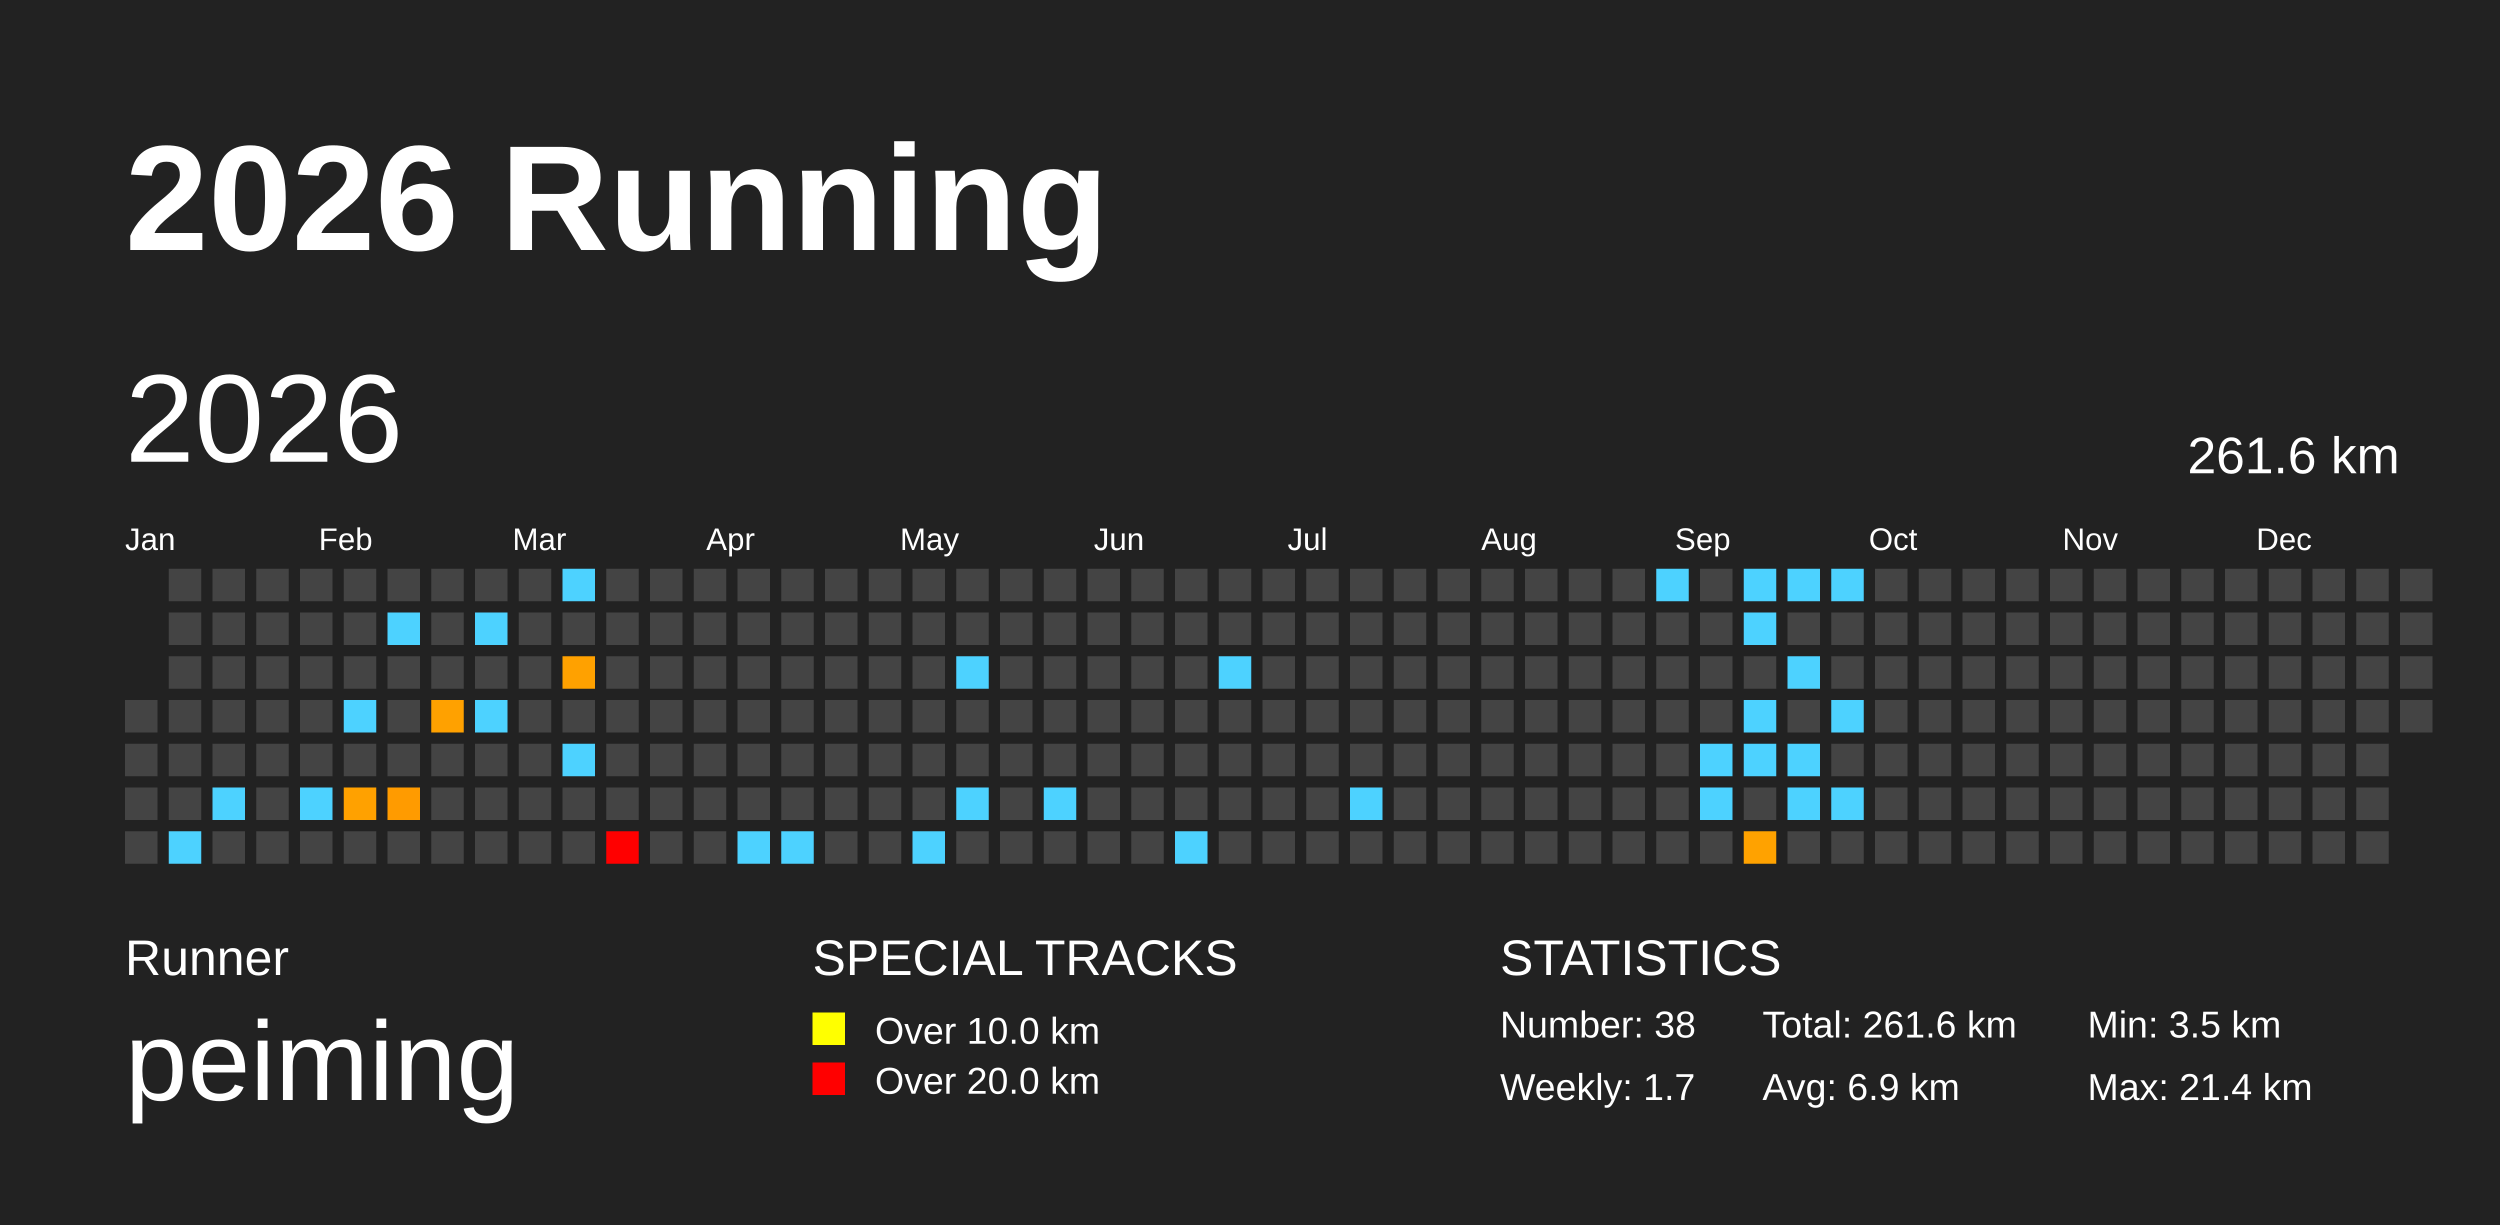
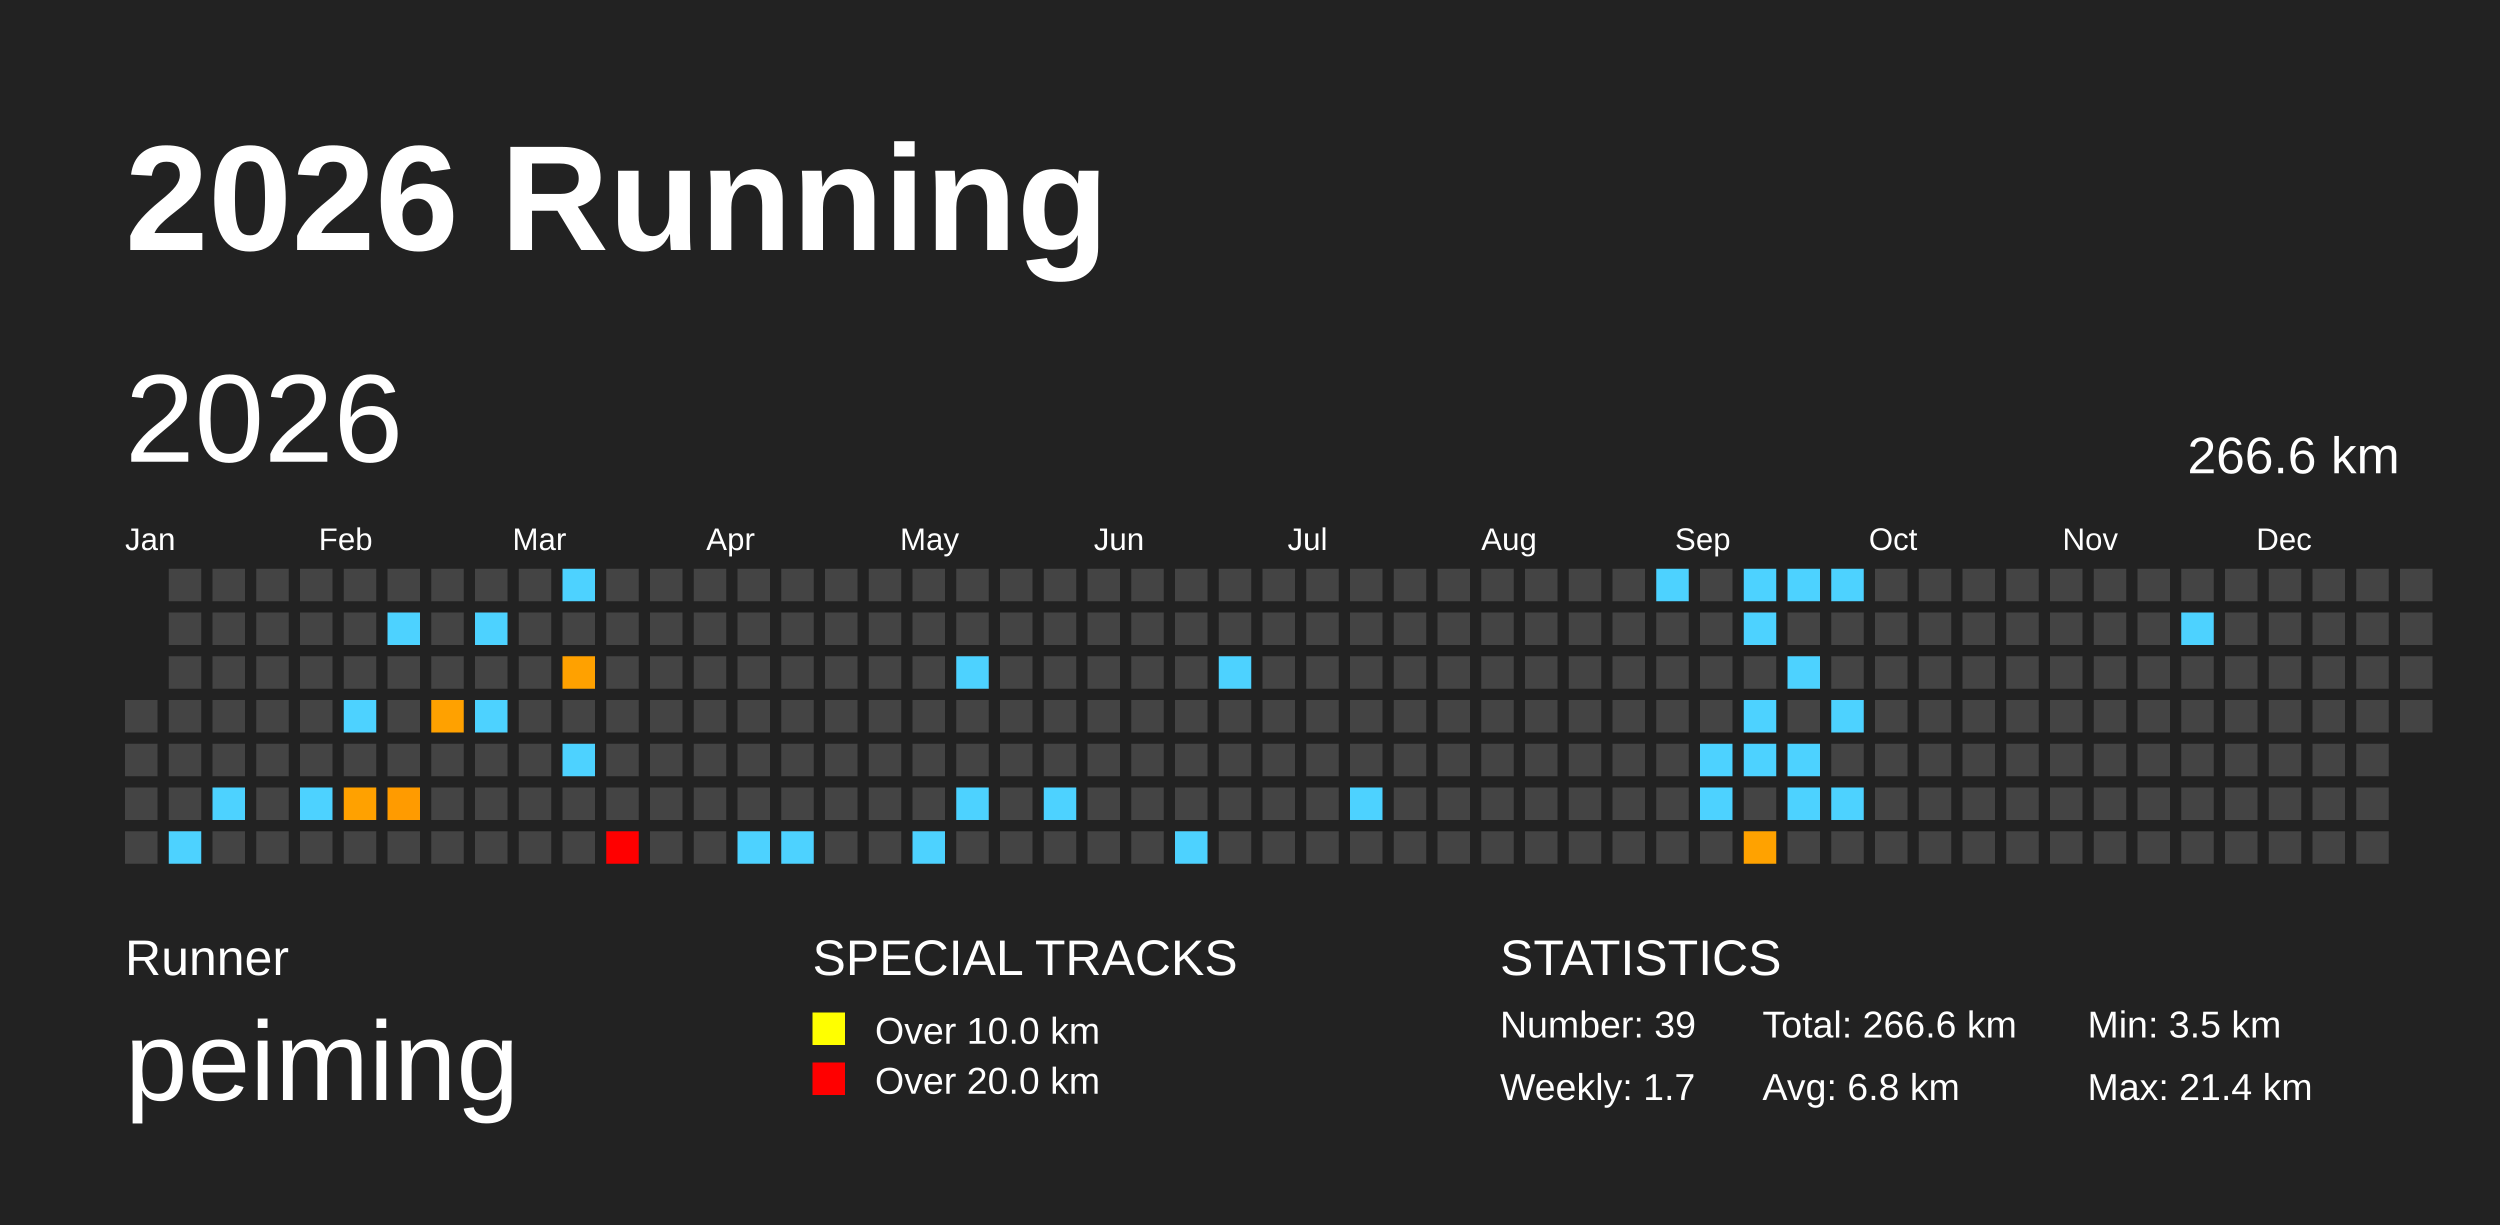
<svg xmlns="http://www.w3.org/2000/svg" baseProfile="full" height="98mm" version="1.1" viewBox="0,0,200,98" width="200mm">
  <defs />
  <rect fill="#222222" height="98" width="200" x="0" y="0" />
  <text fill="#FFFFFF" style="font-size:12px; font-family:Arial; font-weight:bold;" x="10" y="20">2026 Running</text>
  <text fill="#FFFFFF" style="font-size:4px; font-family:Arial" x="10" y="78">Runner</text>
  <text fill="#FFFFFF" style="font-size:9px; font-family:Arial" x="10" y="88">peiming</text>
  <text fill="#FFFFFF" style="font-size:4px; font-family:Arial" x="65" y="78">SPECIAL TRACKS</text>
  <rect fill="yellow" height="2.6" width="2.6" x="65" y="81" />
  <text fill="#FFFFFF" style="font-size:3px; font-family:Arial" x="70" y="83.5">Over 10.0 km</text>
  <rect fill="red" height="2.6" width="2.6" x="65" y="85" />
  <text fill="#FFFFFF" style="font-size:3px; font-family:Arial" x="70" y="87.5">Over 20.0 km</text>
  <text fill="#FFFFFF" style="font-size:4px; font-family:Arial" x="120" y="78">STATISTICS</text>
-   <text fill="#FFFFFF" style="font-size:3px; font-family:Arial" x="120" y="83">Number: 38</text>
+   <text fill="#FFFFFF" style="font-size:3px; font-family:Arial" x="120" y="83">Number: 39</text>
  <text fill="#FFFFFF" style="font-size:3px; font-family:Arial" x="120" y="88">Weekly: 1.7</text>
-   <text fill="#FFFFFF" style="font-size:3px; font-family:Arial" x="141" y="83">Total: 261.6 km</text>
-   <text fill="#FFFFFF" style="font-size:3px; font-family:Arial" x="141" y="88">Avg: 6.9 km</text>
+   <text fill="#FFFFFF" style="font-size:3px; font-family:Arial" x="141" y="83">Total: 266.6 km</text>
+   <text fill="#FFFFFF" style="font-size:3px; font-family:Arial" x="141" y="88">Avg: 6.8 km</text>
  <text fill="#FFFFFF" style="font-size:3px; font-family:Arial" x="167" y="83">Min: 3.5 km</text>
  <text fill="#FFFFFF" style="font-size:3px; font-family:Arial" x="167" y="88">Max: 21.4 km</text>
  <text dominant-baseline="hanging" fill="#FFFFFF" style="font-size:10.0px; font-family:Arial;" x="10" y="30">2026</text>
-   <text dominant-baseline="hanging" fill="#FFFFFF" style="font-size:4.125px; font-family:Arial;" x="175" y="35">261.6 km</text>
+   <text dominant-baseline="hanging" fill="#FFFFFF" style="font-size:4.125px; font-family:Arial;" x="175" y="35">266.6 km</text>
  <text fill="#FFFFFF" style="font-size:2.5px; font-family:Arial" x="10.0" y="44">Jan</text>
  <text fill="#FFFFFF" style="font-size:2.5px; font-family:Arial" x="25.5" y="44">Feb</text>
  <text fill="#FFFFFF" style="font-size:2.5px; font-family:Arial" x="41.0" y="44">Mar</text>
  <text fill="#FFFFFF" style="font-size:2.5px; font-family:Arial" x="56.5" y="44">Apr</text>
  <text fill="#FFFFFF" style="font-size:2.5px; font-family:Arial" x="72.0" y="44">May</text>
  <text fill="#FFFFFF" style="font-size:2.5px; font-family:Arial" x="87.5" y="44">Jun</text>
  <text fill="#FFFFFF" style="font-size:2.5px; font-family:Arial" x="103.0" y="44">Jul</text>
  <text fill="#FFFFFF" style="font-size:2.5px; font-family:Arial" x="118.5" y="44">Aug</text>
  <text fill="#FFFFFF" style="font-size:2.5px; font-family:Arial" x="134.0" y="44">Sep</text>
  <text fill="#FFFFFF" style="font-size:2.5px; font-family:Arial" x="149.5" y="44">Oct</text>
  <text fill="#FFFFFF" style="font-size:2.5px; font-family:Arial" x="165.0" y="44">Nov</text>
  <text fill="#FFFFFF" style="font-size:2.5px; font-family:Arial" x="180.5" y="44">Dec</text>
  <rect fill="#444444" height="2.6" width="2.6" x="10.0" y="56.0" />
  <rect fill="#444444" height="2.6" width="2.6" x="10.0" y="59.5" />
  <rect fill="#444444" height="2.6" width="2.6" x="10.0" y="63.0" />
  <rect fill="#444444" height="2.6" width="2.6" x="10.0" y="66.5" />
  <rect fill="#444444" height="2.6" width="2.6" x="13.5" y="45.5" />
  <rect fill="#444444" height="2.6" width="2.6" x="13.5" y="49.0" />
  <rect fill="#444444" height="2.6" width="2.6" x="13.5" y="52.5" />
  <rect fill="#444444" height="2.6" width="2.6" x="13.5" y="56.0" />
  <rect fill="#444444" height="2.6" width="2.6" x="13.5" y="59.5" />
  <rect fill="#444444" height="2.6" width="2.6" x="13.5" y="63.0" />
  <rect fill="#4dd2ff" height="2.6" width="2.6" x="13.5" y="66.5" />
  <rect fill="#444444" height="2.6" width="2.6" x="17.0" y="45.5" />
  <rect fill="#444444" height="2.6" width="2.6" x="17.0" y="49.0" />
  <rect fill="#444444" height="2.6" width="2.6" x="17.0" y="52.5" />
  <rect fill="#444444" height="2.6" width="2.6" x="17.0" y="56.0" />
  <rect fill="#444444" height="2.6" width="2.6" x="17.0" y="59.5" />
  <rect fill="#4dd2ff" height="2.6" width="2.6" x="17.0" y="63.0" />
  <rect fill="#444444" height="2.6" width="2.6" x="17.0" y="66.5" />
  <rect fill="#444444" height="2.6" width="2.6" x="20.5" y="45.5" />
  <rect fill="#444444" height="2.6" width="2.6" x="20.5" y="49.0" />
  <rect fill="#444444" height="2.6" width="2.6" x="20.5" y="52.5" />
  <rect fill="#444444" height="2.6" width="2.6" x="20.5" y="56.0" />
  <rect fill="#444444" height="2.6" width="2.6" x="20.5" y="59.5" />
  <rect fill="#444444" height="2.6" width="2.6" x="20.5" y="63.0" />
  <rect fill="#444444" height="2.6" width="2.6" x="20.5" y="66.5" />
  <rect fill="#444444" height="2.6" width="2.6" x="24.0" y="45.5" />
  <rect fill="#444444" height="2.6" width="2.6" x="24.0" y="49.0" />
  <rect fill="#444444" height="2.6" width="2.6" x="24.0" y="52.5" />
  <rect fill="#444444" height="2.6" width="2.6" x="24.0" y="56.0" />
  <rect fill="#444444" height="2.6" width="2.6" x="24.0" y="59.5" />
  <rect fill="#4dd2ff" height="2.6" width="2.6" x="24.0" y="63.0" />
  <rect fill="#444444" height="2.6" width="2.6" x="24.0" y="66.5" />
  <rect fill="#444444" height="2.6" width="2.6" x="27.5" y="45.5" />
  <rect fill="#444444" height="2.6" width="2.6" x="27.5" y="49.0" />
  <rect fill="#444444" height="2.6" width="2.6" x="27.5" y="52.5" />
  <rect fill="#4dd2ff" height="2.6" width="2.6" x="27.5" y="56.0" />
  <rect fill="#444444" height="2.6" width="2.6" x="27.5" y="59.5" />
  <rect fill="#ffa100" height="2.6" width="2.6" x="27.5" y="63.0" />
  <rect fill="#444444" height="2.6" width="2.6" x="27.5" y="66.5" />
  <rect fill="#444444" height="2.6" width="2.6" x="31.0" y="45.5" />
  <rect fill="#4dd2ff" height="2.6" width="2.6" x="31.0" y="49.0" />
  <rect fill="#444444" height="2.6" width="2.6" x="31.0" y="52.5" />
  <rect fill="#444444" height="2.6" width="2.6" x="31.0" y="56.0" />
  <rect fill="#444444" height="2.6" width="2.6" x="31.0" y="59.5" />
  <rect fill="#ff9b00" height="2.6" width="2.6" x="31.0" y="63.0" />
  <rect fill="#444444" height="2.6" width="2.6" x="31.0" y="66.5" />
  <rect fill="#444444" height="2.6" width="2.6" x="34.5" y="45.5" />
  <rect fill="#444444" height="2.6" width="2.6" x="34.5" y="49.0" />
  <rect fill="#444444" height="2.6" width="2.6" x="34.5" y="52.5" />
  <rect fill="#ffa100" height="2.6" width="2.6" x="34.5" y="56.0" />
  <rect fill="#444444" height="2.6" width="2.6" x="34.5" y="59.5" />
  <rect fill="#444444" height="2.6" width="2.6" x="34.5" y="63.0" />
  <rect fill="#444444" height="2.6" width="2.6" x="34.5" y="66.5" />
  <rect fill="#444444" height="2.6" width="2.6" x="38.0" y="45.5" />
  <rect fill="#4dd2ff" height="2.6" width="2.6" x="38.0" y="49.0" />
  <rect fill="#444444" height="2.6" width="2.6" x="38.0" y="52.5" />
  <rect fill="#4dd2ff" height="2.6" width="2.6" x="38.0" y="56.0" />
  <rect fill="#444444" height="2.6" width="2.6" x="38.0" y="59.5" />
  <rect fill="#444444" height="2.6" width="2.6" x="38.0" y="63.0" />
  <rect fill="#444444" height="2.6" width="2.6" x="38.0" y="66.5" />
  <rect fill="#444444" height="2.6" width="2.6" x="41.5" y="45.5" />
  <rect fill="#444444" height="2.6" width="2.6" x="41.5" y="49.0" />
  <rect fill="#444444" height="2.6" width="2.6" x="41.5" y="52.5" />
  <rect fill="#444444" height="2.6" width="2.6" x="41.5" y="56.0" />
  <rect fill="#444444" height="2.6" width="2.6" x="41.5" y="59.5" />
  <rect fill="#444444" height="2.6" width="2.6" x="41.5" y="63.0" />
  <rect fill="#444444" height="2.6" width="2.6" x="41.5" y="66.5" />
  <rect fill="#4dd2ff" height="2.6" width="2.6" x="45.0" y="45.5" />
  <rect fill="#444444" height="2.6" width="2.6" x="45.0" y="49.0" />
  <rect fill="#ffa100" height="2.6" width="2.6" x="45.0" y="52.5" />
  <rect fill="#444444" height="2.6" width="2.6" x="45.0" y="56.0" />
  <rect fill="#4dd2ff" height="2.6" width="2.6" x="45.0" y="59.5" />
  <rect fill="#444444" height="2.6" width="2.6" x="45.0" y="63.0" />
  <rect fill="#444444" height="2.6" width="2.6" x="45.0" y="66.5" />
  <rect fill="#444444" height="2.6" width="2.6" x="48.5" y="45.5" />
  <rect fill="#444444" height="2.6" width="2.6" x="48.5" y="49.0" />
  <rect fill="#444444" height="2.6" width="2.6" x="48.5" y="52.5" />
  <rect fill="#444444" height="2.6" width="2.6" x="48.5" y="56.0" />
  <rect fill="#444444" height="2.6" width="2.6" x="48.5" y="59.5" />
  <rect fill="#444444" height="2.6" width="2.6" x="48.5" y="63.0" />
  <rect fill="red" height="2.6" width="2.6" x="48.5" y="66.5" />
  <rect fill="#444444" height="2.6" width="2.6" x="52.0" y="45.5" />
  <rect fill="#444444" height="2.6" width="2.6" x="52.0" y="49.0" />
  <rect fill="#444444" height="2.6" width="2.6" x="52.0" y="52.5" />
  <rect fill="#444444" height="2.6" width="2.6" x="52.0" y="56.0" />
  <rect fill="#444444" height="2.6" width="2.6" x="52.0" y="59.5" />
  <rect fill="#444444" height="2.6" width="2.6" x="52.0" y="63.0" />
  <rect fill="#444444" height="2.6" width="2.6" x="52.0" y="66.5" />
  <rect fill="#444444" height="2.6" width="2.6" x="55.5" y="45.5" />
  <rect fill="#444444" height="2.6" width="2.6" x="55.5" y="49.0" />
  <rect fill="#444444" height="2.6" width="2.6" x="55.5" y="52.5" />
  <rect fill="#444444" height="2.6" width="2.6" x="55.5" y="56.0" />
  <rect fill="#444444" height="2.6" width="2.6" x="55.5" y="59.5" />
  <rect fill="#444444" height="2.6" width="2.6" x="55.5" y="63.0" />
  <rect fill="#444444" height="2.6" width="2.6" x="55.5" y="66.5" />
  <rect fill="#444444" height="2.6" width="2.6" x="59.0" y="45.5" />
  <rect fill="#444444" height="2.6" width="2.6" x="59.0" y="49.0" />
  <rect fill="#444444" height="2.6" width="2.6" x="59.0" y="52.5" />
  <rect fill="#444444" height="2.6" width="2.6" x="59.0" y="56.0" />
  <rect fill="#444444" height="2.6" width="2.6" x="59.0" y="59.5" />
  <rect fill="#444444" height="2.6" width="2.6" x="59.0" y="63.0" />
  <rect fill="#4dd2ff" height="2.6" width="2.6" x="59.0" y="66.5" />
  <rect fill="#444444" height="2.6" width="2.6" x="62.5" y="45.5" />
  <rect fill="#444444" height="2.6" width="2.6" x="62.5" y="49.0" />
  <rect fill="#444444" height="2.6" width="2.6" x="62.5" y="52.5" />
  <rect fill="#444444" height="2.6" width="2.6" x="62.5" y="56.0" />
  <rect fill="#444444" height="2.6" width="2.6" x="62.5" y="59.5" />
  <rect fill="#444444" height="2.6" width="2.6" x="62.5" y="63.0" />
  <rect fill="#4dd2ff" height="2.6" width="2.6" x="62.5" y="66.5" />
  <rect fill="#444444" height="2.6" width="2.6" x="66.0" y="45.5" />
  <rect fill="#444444" height="2.6" width="2.6" x="66.0" y="49.0" />
  <rect fill="#444444" height="2.6" width="2.6" x="66.0" y="52.5" />
  <rect fill="#444444" height="2.6" width="2.6" x="66.0" y="56.0" />
  <rect fill="#444444" height="2.6" width="2.6" x="66.0" y="59.5" />
  <rect fill="#444444" height="2.6" width="2.6" x="66.0" y="63.0" />
  <rect fill="#444444" height="2.6" width="2.6" x="66.0" y="66.5" />
  <rect fill="#444444" height="2.6" width="2.6" x="69.5" y="45.5" />
  <rect fill="#444444" height="2.6" width="2.6" x="69.5" y="49.0" />
  <rect fill="#444444" height="2.6" width="2.6" x="69.5" y="52.5" />
  <rect fill="#444444" height="2.6" width="2.6" x="69.5" y="56.0" />
  <rect fill="#444444" height="2.6" width="2.6" x="69.5" y="59.5" />
  <rect fill="#444444" height="2.6" width="2.6" x="69.5" y="63.0" />
  <rect fill="#444444" height="2.6" width="2.6" x="69.5" y="66.5" />
  <rect fill="#444444" height="2.6" width="2.6" x="73.0" y="45.5" />
  <rect fill="#444444" height="2.6" width="2.6" x="73.0" y="49.0" />
  <rect fill="#444444" height="2.6" width="2.6" x="73.0" y="52.5" />
  <rect fill="#444444" height="2.6" width="2.6" x="73.0" y="56.0" />
  <rect fill="#444444" height="2.6" width="2.6" x="73.0" y="59.5" />
  <rect fill="#444444" height="2.6" width="2.6" x="73.0" y="63.0" />
  <rect fill="#4dd2ff" height="2.6" width="2.6" x="73.0" y="66.5" />
  <rect fill="#444444" height="2.6" width="2.6" x="76.5" y="45.5" />
  <rect fill="#444444" height="2.6" width="2.6" x="76.5" y="49.0" />
  <rect fill="#4dd2ff" height="2.6" width="2.6" x="76.5" y="52.5" />
  <rect fill="#444444" height="2.6" width="2.6" x="76.5" y="56.0" />
  <rect fill="#444444" height="2.6" width="2.6" x="76.5" y="59.5" />
  <rect fill="#4dd2ff" height="2.6" width="2.6" x="76.5" y="63.0" />
  <rect fill="#444444" height="2.6" width="2.6" x="76.5" y="66.5" />
  <rect fill="#444444" height="2.6" width="2.6" x="80.0" y="45.5" />
  <rect fill="#444444" height="2.6" width="2.6" x="80.0" y="49.0" />
  <rect fill="#444444" height="2.6" width="2.6" x="80.0" y="52.5" />
  <rect fill="#444444" height="2.6" width="2.6" x="80.0" y="56.0" />
  <rect fill="#444444" height="2.6" width="2.6" x="80.0" y="59.5" />
  <rect fill="#444444" height="2.6" width="2.6" x="80.0" y="63.0" />
  <rect fill="#444444" height="2.6" width="2.6" x="80.0" y="66.5" />
  <rect fill="#444444" height="2.6" width="2.6" x="83.5" y="45.5" />
  <rect fill="#444444" height="2.6" width="2.6" x="83.5" y="49.0" />
  <rect fill="#444444" height="2.6" width="2.6" x="83.5" y="52.5" />
  <rect fill="#444444" height="2.6" width="2.6" x="83.5" y="56.0" />
  <rect fill="#444444" height="2.6" width="2.6" x="83.5" y="59.5" />
  <rect fill="#4dd2ff" height="2.6" width="2.6" x="83.5" y="63.0" />
  <rect fill="#444444" height="2.6" width="2.6" x="83.5" y="66.5" />
  <rect fill="#444444" height="2.6" width="2.6" x="87.0" y="45.5" />
  <rect fill="#444444" height="2.6" width="2.6" x="87.0" y="49.0" />
  <rect fill="#444444" height="2.6" width="2.6" x="87.0" y="52.5" />
  <rect fill="#444444" height="2.6" width="2.6" x="87.0" y="56.0" />
  <rect fill="#444444" height="2.6" width="2.6" x="87.0" y="59.5" />
  <rect fill="#444444" height="2.6" width="2.6" x="87.0" y="63.0" />
  <rect fill="#444444" height="2.6" width="2.6" x="87.0" y="66.5" />
  <rect fill="#444444" height="2.6" width="2.6" x="90.5" y="45.5" />
  <rect fill="#444444" height="2.6" width="2.6" x="90.5" y="49.0" />
  <rect fill="#444444" height="2.6" width="2.6" x="90.5" y="52.5" />
  <rect fill="#444444" height="2.6" width="2.6" x="90.5" y="56.0" />
  <rect fill="#444444" height="2.6" width="2.6" x="90.5" y="59.5" />
  <rect fill="#444444" height="2.6" width="2.6" x="90.5" y="63.0" />
  <rect fill="#444444" height="2.6" width="2.6" x="90.5" y="66.5" />
  <rect fill="#444444" height="2.6" width="2.6" x="94.0" y="45.5" />
  <rect fill="#444444" height="2.6" width="2.6" x="94.0" y="49.0" />
  <rect fill="#444444" height="2.6" width="2.6" x="94.0" y="52.5" />
  <rect fill="#444444" height="2.6" width="2.6" x="94.0" y="56.0" />
  <rect fill="#444444" height="2.6" width="2.6" x="94.0" y="59.5" />
  <rect fill="#444444" height="2.6" width="2.6" x="94.0" y="63.0" />
  <rect fill="#4dd2ff" height="2.6" width="2.6" x="94.0" y="66.5" />
  <rect fill="#444444" height="2.6" width="2.6" x="97.5" y="45.5" />
  <rect fill="#444444" height="2.6" width="2.6" x="97.5" y="49.0" />
  <rect fill="#4dd2ff" height="2.6" width="2.6" x="97.5" y="52.5" />
  <rect fill="#444444" height="2.6" width="2.6" x="97.5" y="56.0" />
  <rect fill="#444444" height="2.6" width="2.6" x="97.5" y="59.5" />
  <rect fill="#444444" height="2.6" width="2.6" x="97.5" y="63.0" />
  <rect fill="#444444" height="2.6" width="2.6" x="97.5" y="66.5" />
  <rect fill="#444444" height="2.6" width="2.6" x="101.0" y="45.5" />
  <rect fill="#444444" height="2.6" width="2.6" x="101.0" y="49.0" />
  <rect fill="#444444" height="2.6" width="2.6" x="101.0" y="52.5" />
  <rect fill="#444444" height="2.6" width="2.6" x="101.0" y="56.0" />
  <rect fill="#444444" height="2.6" width="2.6" x="101.0" y="59.5" />
  <rect fill="#444444" height="2.6" width="2.6" x="101.0" y="63.0" />
  <rect fill="#444444" height="2.6" width="2.6" x="101.0" y="66.5" />
  <rect fill="#444444" height="2.6" width="2.6" x="104.5" y="45.5" />
  <rect fill="#444444" height="2.6" width="2.6" x="104.5" y="49.0" />
  <rect fill="#444444" height="2.6" width="2.6" x="104.5" y="52.5" />
  <rect fill="#444444" height="2.6" width="2.6" x="104.5" y="56.0" />
  <rect fill="#444444" height="2.6" width="2.6" x="104.5" y="59.5" />
  <rect fill="#444444" height="2.6" width="2.6" x="104.5" y="63.0" />
  <rect fill="#444444" height="2.6" width="2.6" x="104.5" y="66.5" />
  <rect fill="#444444" height="2.6" width="2.6" x="108.0" y="45.5" />
  <rect fill="#444444" height="2.6" width="2.6" x="108.0" y="49.0" />
  <rect fill="#444444" height="2.6" width="2.6" x="108.0" y="52.5" />
  <rect fill="#444444" height="2.6" width="2.6" x="108.0" y="56.0" />
  <rect fill="#444444" height="2.6" width="2.6" x="108.0" y="59.5" />
  <rect fill="#4dd2ff" height="2.6" width="2.6" x="108.0" y="63.0" />
  <rect fill="#444444" height="2.6" width="2.6" x="108.0" y="66.5" />
  <rect fill="#444444" height="2.6" width="2.6" x="111.5" y="45.5" />
  <rect fill="#444444" height="2.6" width="2.6" x="111.5" y="49.0" />
  <rect fill="#444444" height="2.6" width="2.6" x="111.5" y="52.5" />
  <rect fill="#444444" height="2.6" width="2.6" x="111.5" y="56.0" />
  <rect fill="#444444" height="2.6" width="2.6" x="111.5" y="59.5" />
  <rect fill="#444444" height="2.6" width="2.6" x="111.5" y="63.0" />
  <rect fill="#444444" height="2.6" width="2.6" x="111.5" y="66.5" />
  <rect fill="#444444" height="2.6" width="2.6" x="115.0" y="45.5" />
  <rect fill="#444444" height="2.6" width="2.6" x="115.0" y="49.0" />
  <rect fill="#444444" height="2.6" width="2.6" x="115.0" y="52.5" />
  <rect fill="#444444" height="2.6" width="2.6" x="115.0" y="56.0" />
  <rect fill="#444444" height="2.6" width="2.6" x="115.0" y="59.5" />
  <rect fill="#444444" height="2.6" width="2.6" x="115.0" y="63.0" />
  <rect fill="#444444" height="2.6" width="2.6" x="115.0" y="66.5" />
  <rect fill="#444444" height="2.6" width="2.6" x="118.5" y="45.5" />
  <rect fill="#444444" height="2.6" width="2.6" x="118.5" y="49.0" />
  <rect fill="#444444" height="2.6" width="2.6" x="118.5" y="52.5" />
  <rect fill="#444444" height="2.6" width="2.6" x="118.5" y="56.0" />
  <rect fill="#444444" height="2.6" width="2.6" x="118.5" y="59.5" />
  <rect fill="#444444" height="2.6" width="2.6" x="118.5" y="63.0" />
  <rect fill="#444444" height="2.6" width="2.6" x="118.5" y="66.5" />
  <rect fill="#444444" height="2.6" width="2.6" x="122.0" y="45.5" />
  <rect fill="#444444" height="2.6" width="2.6" x="122.0" y="49.0" />
  <rect fill="#444444" height="2.6" width="2.6" x="122.0" y="52.5" />
  <rect fill="#444444" height="2.6" width="2.6" x="122.0" y="56.0" />
  <rect fill="#444444" height="2.6" width="2.6" x="122.0" y="59.5" />
  <rect fill="#444444" height="2.6" width="2.6" x="122.0" y="63.0" />
  <rect fill="#444444" height="2.6" width="2.6" x="122.0" y="66.5" />
  <rect fill="#444444" height="2.6" width="2.6" x="125.5" y="45.5" />
  <rect fill="#444444" height="2.6" width="2.6" x="125.5" y="49.0" />
  <rect fill="#444444" height="2.6" width="2.6" x="125.5" y="52.5" />
  <rect fill="#444444" height="2.6" width="2.6" x="125.5" y="56.0" />
  <rect fill="#444444" height="2.6" width="2.6" x="125.5" y="59.5" />
  <rect fill="#444444" height="2.6" width="2.6" x="125.5" y="63.0" />
  <rect fill="#444444" height="2.6" width="2.6" x="125.5" y="66.5" />
  <rect fill="#444444" height="2.6" width="2.6" x="129.0" y="45.5" />
  <rect fill="#444444" height="2.6" width="2.6" x="129.0" y="49.0" />
  <rect fill="#444444" height="2.6" width="2.6" x="129.0" y="52.5" />
  <rect fill="#444444" height="2.6" width="2.6" x="129.0" y="56.0" />
  <rect fill="#444444" height="2.6" width="2.6" x="129.0" y="59.5" />
  <rect fill="#444444" height="2.6" width="2.6" x="129.0" y="63.0" />
  <rect fill="#444444" height="2.6" width="2.6" x="129.0" y="66.5" />
  <rect fill="#4dd2ff" height="2.6" width="2.6" x="132.5" y="45.5" />
  <rect fill="#444444" height="2.6" width="2.6" x="132.5" y="49.0" />
  <rect fill="#444444" height="2.6" width="2.6" x="132.5" y="52.5" />
  <rect fill="#444444" height="2.6" width="2.6" x="132.5" y="56.0" />
  <rect fill="#444444" height="2.6" width="2.6" x="132.5" y="59.5" />
  <rect fill="#444444" height="2.6" width="2.6" x="132.5" y="63.0" />
  <rect fill="#444444" height="2.6" width="2.6" x="132.5" y="66.5" />
  <rect fill="#444444" height="2.6" width="2.6" x="136.0" y="45.5" />
  <rect fill="#444444" height="2.6" width="2.6" x="136.0" y="49.0" />
  <rect fill="#444444" height="2.6" width="2.6" x="136.0" y="52.5" />
  <rect fill="#444444" height="2.6" width="2.6" x="136.0" y="56.0" />
  <rect fill="#4dd2ff" height="2.6" width="2.6" x="136.0" y="59.5" />
  <rect fill="#4dd2ff" height="2.6" width="2.6" x="136.0" y="63.0" />
  <rect fill="#444444" height="2.6" width="2.6" x="136.0" y="66.5" />
  <rect fill="#4dd2ff" height="2.6" width="2.6" x="139.5" y="45.5" />
  <rect fill="#4dd2ff" height="2.6" width="2.6" x="139.5" y="49.0" />
  <rect fill="#444444" height="2.6" width="2.6" x="139.5" y="52.5" />
  <rect fill="#4dd2ff" height="2.6" width="2.6" x="139.5" y="56.0" />
  <rect fill="#4dd2ff" height="2.6" width="2.6" x="139.5" y="59.5" />
  <rect fill="#444444" height="2.6" width="2.6" x="139.5" y="63.0" />
  <rect fill="#ffa200" height="2.6" width="2.6" x="139.5" y="66.5" />
  <rect fill="#4dd2ff" height="2.6" width="2.6" x="143.0" y="45.5" />
  <rect fill="#444444" height="2.6" width="2.6" x="143.0" y="49.0" />
  <rect fill="#4dd2ff" height="2.6" width="2.6" x="143.0" y="52.5" />
  <rect fill="#444444" height="2.6" width="2.6" x="143.0" y="56.0" />
  <rect fill="#4dd2ff" height="2.6" width="2.6" x="143.0" y="59.5" />
  <rect fill="#4dd2ff" height="2.6" width="2.6" x="143.0" y="63.0" />
  <rect fill="#444444" height="2.6" width="2.6" x="143.0" y="66.5" />
  <rect fill="#4dd2ff" height="2.6" width="2.6" x="146.5" y="45.5" />
  <rect fill="#444444" height="2.6" width="2.6" x="146.5" y="49.0" />
  <rect fill="#444444" height="2.6" width="2.6" x="146.5" y="52.5" />
  <rect fill="#4dd2ff" height="2.6" width="2.6" x="146.5" y="56.0" />
  <rect fill="#444444" height="2.6" width="2.6" x="146.5" y="59.5" />
  <rect fill="#4dd2ff" height="2.6" width="2.6" x="146.5" y="63.0" />
  <rect fill="#444444" height="2.6" width="2.6" x="146.5" y="66.5" />
  <rect fill="#444444" height="2.6" width="2.6" x="150.0" y="45.5" />
  <rect fill="#444444" height="2.6" width="2.6" x="150.0" y="49.0" />
  <rect fill="#444444" height="2.6" width="2.6" x="150.0" y="52.5" />
  <rect fill="#444444" height="2.6" width="2.6" x="150.0" y="56.0" />
  <rect fill="#444444" height="2.6" width="2.6" x="150.0" y="59.5" />
  <rect fill="#444444" height="2.6" width="2.6" x="150.0" y="63.0" />
  <rect fill="#444444" height="2.6" width="2.6" x="150.0" y="66.5" />
  <rect fill="#444444" height="2.6" width="2.6" x="153.5" y="45.5" />
  <rect fill="#444444" height="2.6" width="2.6" x="153.5" y="49.0" />
  <rect fill="#444444" height="2.6" width="2.6" x="153.5" y="52.5" />
  <rect fill="#444444" height="2.6" width="2.6" x="153.5" y="56.0" />
  <rect fill="#444444" height="2.6" width="2.6" x="153.5" y="59.5" />
  <rect fill="#444444" height="2.6" width="2.6" x="153.5" y="63.0" />
  <rect fill="#444444" height="2.6" width="2.6" x="153.5" y="66.5" />
  <rect fill="#444444" height="2.6" width="2.6" x="157.0" y="45.5" />
  <rect fill="#444444" height="2.6" width="2.6" x="157.0" y="49.0" />
  <rect fill="#444444" height="2.6" width="2.6" x="157.0" y="52.5" />
  <rect fill="#444444" height="2.6" width="2.6" x="157.0" y="56.0" />
  <rect fill="#444444" height="2.6" width="2.6" x="157.0" y="59.5" />
  <rect fill="#444444" height="2.6" width="2.6" x="157.0" y="63.0" />
  <rect fill="#444444" height="2.6" width="2.6" x="157.0" y="66.5" />
  <rect fill="#444444" height="2.6" width="2.6" x="160.5" y="45.5" />
  <rect fill="#444444" height="2.6" width="2.6" x="160.5" y="49.0" />
  <rect fill="#444444" height="2.6" width="2.6" x="160.5" y="52.5" />
  <rect fill="#444444" height="2.6" width="2.6" x="160.5" y="56.0" />
  <rect fill="#444444" height="2.6" width="2.6" x="160.5" y="59.5" />
  <rect fill="#444444" height="2.6" width="2.6" x="160.5" y="63.0" />
  <rect fill="#444444" height="2.6" width="2.6" x="160.5" y="66.5" />
  <rect fill="#444444" height="2.6" width="2.6" x="164.0" y="45.5" />
  <rect fill="#444444" height="2.6" width="2.6" x="164.0" y="49.0" />
  <rect fill="#444444" height="2.6" width="2.6" x="164.0" y="52.5" />
  <rect fill="#444444" height="2.6" width="2.6" x="164.0" y="56.0" />
  <rect fill="#444444" height="2.6" width="2.6" x="164.0" y="59.5" />
  <rect fill="#444444" height="2.6" width="2.6" x="164.0" y="63.0" />
  <rect fill="#444444" height="2.6" width="2.6" x="164.0" y="66.5" />
  <rect fill="#444444" height="2.6" width="2.6" x="167.5" y="45.5" />
  <rect fill="#444444" height="2.6" width="2.6" x="167.5" y="49.0" />
  <rect fill="#444444" height="2.6" width="2.6" x="167.5" y="52.5" />
  <rect fill="#444444" height="2.6" width="2.6" x="167.5" y="56.0" />
  <rect fill="#444444" height="2.6" width="2.6" x="167.5" y="59.5" />
  <rect fill="#444444" height="2.6" width="2.6" x="167.5" y="63.0" />
  <rect fill="#444444" height="2.6" width="2.6" x="167.5" y="66.5" />
  <rect fill="#444444" height="2.6" width="2.6" x="171.0" y="45.5" />
  <rect fill="#444444" height="2.6" width="2.6" x="171.0" y="49.0" />
  <rect fill="#444444" height="2.6" width="2.6" x="171.0" y="52.5" />
  <rect fill="#444444" height="2.6" width="2.6" x="171.0" y="56.0" />
  <rect fill="#444444" height="2.6" width="2.6" x="171.0" y="59.5" />
  <rect fill="#444444" height="2.6" width="2.6" x="171.0" y="63.0" />
  <rect fill="#444444" height="2.6" width="2.6" x="171.0" y="66.5" />
  <rect fill="#444444" height="2.6" width="2.6" x="174.5" y="45.5" />
-   <rect fill="#444444" height="2.6" width="2.6" x="174.5" y="49.0" />
+   <rect fill="#4dd2ff" height="2.6" width="2.6" x="174.5" y="49.0" />
  <rect fill="#444444" height="2.6" width="2.6" x="174.5" y="52.5" />
  <rect fill="#444444" height="2.6" width="2.6" x="174.5" y="56.0" />
  <rect fill="#444444" height="2.6" width="2.6" x="174.5" y="59.5" />
  <rect fill="#444444" height="2.6" width="2.6" x="174.5" y="63.0" />
  <rect fill="#444444" height="2.6" width="2.6" x="174.5" y="66.5" />
  <rect fill="#444444" height="2.6" width="2.6" x="178.0" y="45.5" />
  <rect fill="#444444" height="2.6" width="2.6" x="178.0" y="49.0" />
  <rect fill="#444444" height="2.6" width="2.6" x="178.0" y="52.5" />
  <rect fill="#444444" height="2.6" width="2.6" x="178.0" y="56.0" />
  <rect fill="#444444" height="2.6" width="2.6" x="178.0" y="59.5" />
  <rect fill="#444444" height="2.6" width="2.6" x="178.0" y="63.0" />
  <rect fill="#444444" height="2.6" width="2.6" x="178.0" y="66.5" />
  <rect fill="#444444" height="2.6" width="2.6" x="181.5" y="45.5" />
  <rect fill="#444444" height="2.6" width="2.6" x="181.5" y="49.0" />
  <rect fill="#444444" height="2.6" width="2.6" x="181.5" y="52.5" />
  <rect fill="#444444" height="2.6" width="2.6" x="181.5" y="56.0" />
  <rect fill="#444444" height="2.6" width="2.6" x="181.5" y="59.5" />
  <rect fill="#444444" height="2.6" width="2.6" x="181.5" y="63.0" />
  <rect fill="#444444" height="2.6" width="2.6" x="181.5" y="66.5" />
  <rect fill="#444444" height="2.6" width="2.6" x="185.0" y="45.5" />
  <rect fill="#444444" height="2.6" width="2.6" x="185.0" y="49.0" />
  <rect fill="#444444" height="2.6" width="2.6" x="185.0" y="52.5" />
  <rect fill="#444444" height="2.6" width="2.6" x="185.0" y="56.0" />
  <rect fill="#444444" height="2.6" width="2.6" x="185.0" y="59.5" />
  <rect fill="#444444" height="2.6" width="2.6" x="185.0" y="63.0" />
  <rect fill="#444444" height="2.6" width="2.6" x="185.0" y="66.5" />
  <rect fill="#444444" height="2.6" width="2.6" x="188.5" y="45.5" />
  <rect fill="#444444" height="2.6" width="2.6" x="188.5" y="49.0" />
  <rect fill="#444444" height="2.6" width="2.6" x="188.5" y="52.5" />
  <rect fill="#444444" height="2.6" width="2.6" x="188.5" y="56.0" />
  <rect fill="#444444" height="2.6" width="2.6" x="188.5" y="59.5" />
  <rect fill="#444444" height="2.6" width="2.6" x="188.5" y="63.0" />
  <rect fill="#444444" height="2.6" width="2.6" x="188.5" y="66.5" />
  <rect fill="#444444" height="2.6" width="2.6" x="192.0" y="45.5" />
  <rect fill="#444444" height="2.6" width="2.6" x="192.0" y="49.0" />
  <rect fill="#444444" height="2.6" width="2.6" x="192.0" y="52.5" />
  <rect fill="#444444" height="2.6" width="2.6" x="192.0" y="56.0" />
</svg>
